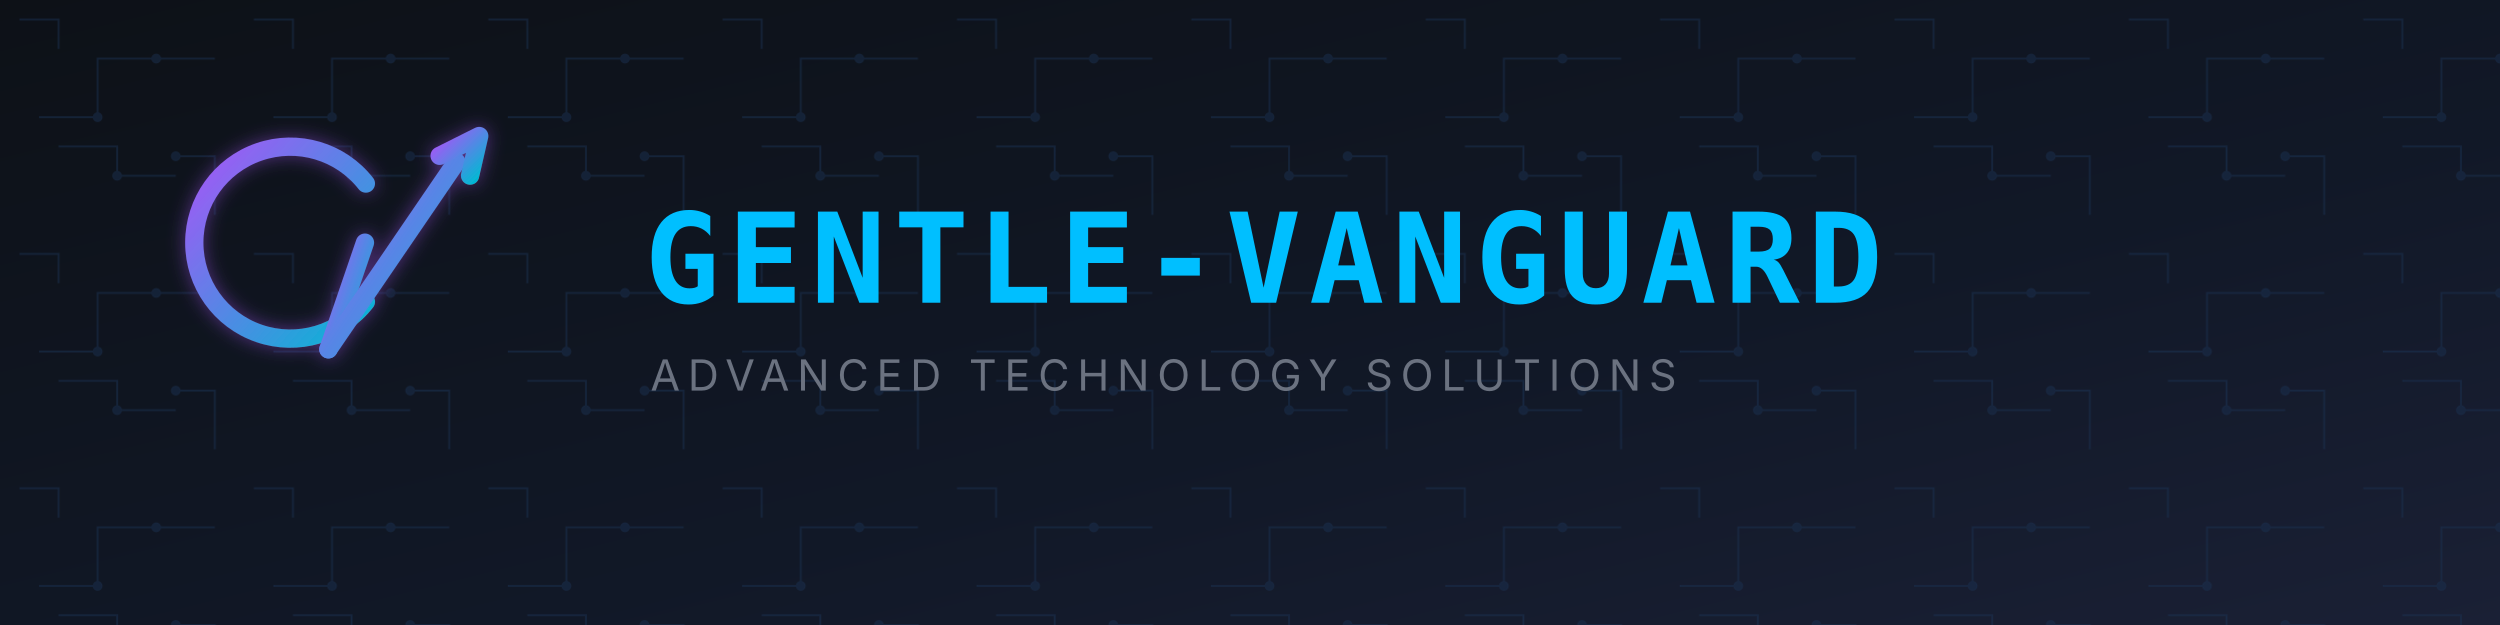
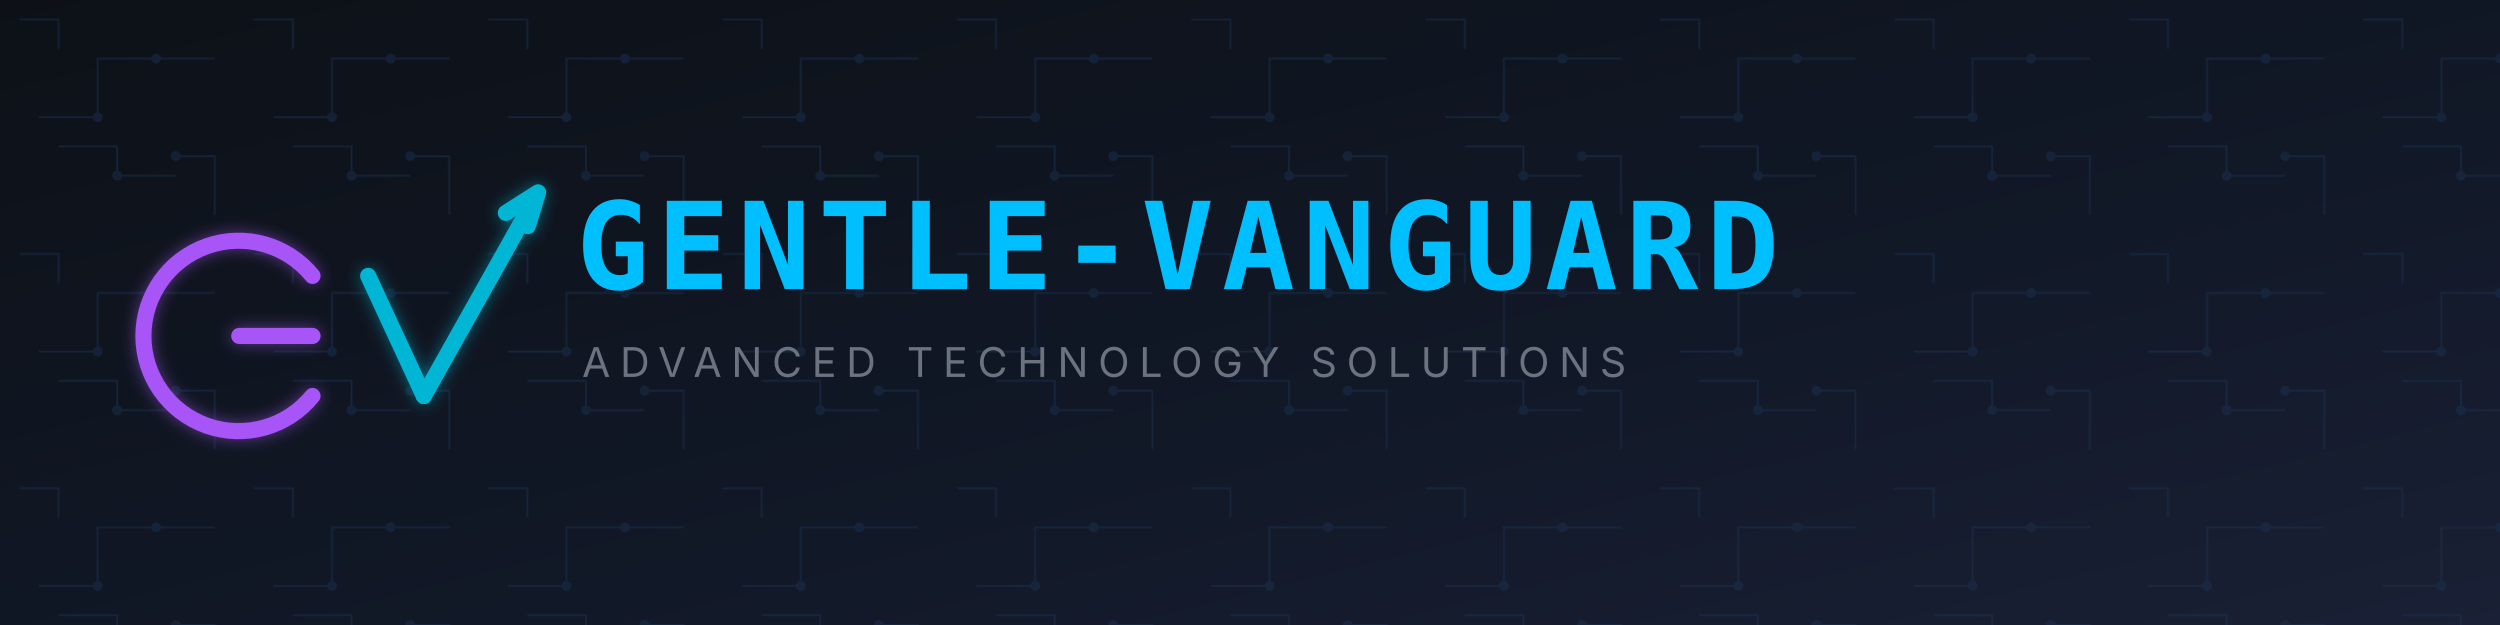
<svg xmlns="http://www.w3.org/2000/svg" viewBox="0 0 1280 320" width="1280" height="320" role="img" aria-label="Gentle-Vanguard GitHub Header">
  <defs>
-     <linearGradient id="gh-logo-grad" x1="0%" y1="0%" x2="100%" y2="100%">
-       <stop offset="0%" stop-color="#A855F7" />
-       <stop offset="100%" stop-color="#06B6D4" />
-     </linearGradient>
    <linearGradient id="gh-bg" x1="0%" y1="0%" x2="100%" y2="100%">
      <stop offset="0%" stop-color="#0D1117" />
      <stop offset="60%" stop-color="#111827" />
      <stop offset="100%" stop-color="#1A2035" />
    </linearGradient>
-     <filter id="gh-glow" x="-20%" y="-20%" width="140%" height="140%">
-       <feGaussianBlur in="SourceAlpha" stdDeviation="6" result="blur" />
-       <feFlood flood-color="#A855F7" flood-opacity="0.45" result="color" />
+     <filter id="gh-glow-purple" x="-25%" y="-25%" width="150%" height="150%">
+       <feGaussianBlur in="SourceAlpha" stdDeviation="5" result="blur" />
+       <feFlood flood-color="#A855F7" flood-opacity="0.5" result="color" />
+       <feComposite in="color" in2="blur" operator="in" result="shadow" />
+       <feMerge>
+         <feMergeNode in="shadow" />
+         <feMergeNode in="SourceGraphic" />
+       </feMerge>
+     </filter>
+     <filter id="gh-glow-cyan" x="-25%" y="-25%" width="150%" height="150%">
+       <feGaussianBlur in="SourceAlpha" stdDeviation="5" result="blur" />
+       <feFlood flood-color="#06B6D4" flood-opacity="0.5" result="color" />
      <feComposite in="color" in2="blur" operator="in" result="shadow" />
      <feMerge>
        <feMergeNode in="shadow" />
        <feMergeNode in="SourceGraphic" />
      </feMerge>
    </filter>
    <pattern id="gh-circuit" width="120" height="120" patternUnits="userSpaceOnUse">
      <path d="M 20 60 H 50 M 50 60 V 30 H 80 M 80 30 H 110                M 90 90 H 60 V 75 H 30 M 110 110 V 80 H 90                M 10 10 H 30 V 25" stroke="#1A3050" stroke-width="1" fill="none" />
      <circle cx="50" cy="60" r="2.5" fill="#1A3050" />
      <circle cx="80" cy="30" r="2.5" fill="#1A3050" />
      <circle cx="60" cy="90" r="2.5" fill="#1A3050" />
      <circle cx="90" cy="80" r="2.5" fill="#1A3050" />
    </pattern>
  </defs>
  <rect width="1280" height="320" fill="url(#gh-bg)" />
  <rect width="1280" height="320" fill="url(#gh-circuit)" opacity="0.5" />
-   <g stroke="url(#gh-logo-grad)" stroke-width="12" fill="none" stroke-linecap="round" stroke-linejoin="round" filter="url(#gh-glow)" transform="translate(80, 40) scale(0.78)">
-     <path d="M 137.6 146.8 A 63 63 0 1 1 137.6 69.2" />
-     <line x1="88" y1="108" x2="137" y2="108" />
-     <line x1="137" y1="108" x2="113" y2="178" />
-     <line x1="113" y1="178" x2="197" y2="55" />
-     <polyline points="186,51 212,38 206,64" />
+   <g stroke="#A855F7" stroke-width="11" fill="none" stroke-linecap="round" stroke-linejoin="round" filter="url(#gh-glow-purple)" transform="translate(55, 52) scale(0.75)">
+     <path d="M 140 201 A 65 65 0 1 1 140 119" />
+     <line x1="90" y1="160" x2="140" y2="160" />
  </g>
-   <text x="330" y="155" fill="#00BFFF" font-family="Orbitron, 'Share Tech Mono', monospace" font-size="64" font-weight="700" letter-spacing="4">GENTLE-VANGUARD</text>
-   <text x="333" y="200" fill="#6B7280" font-family="'Inter', 'Segoe UI', sans-serif" font-size="22" font-weight="400" letter-spacing="4">ADVANCED TECHNOLOGY SOLUTIONS</text>
+   <g stroke="#06B6D4" stroke-width="11" fill="none" stroke-linecap="round" stroke-linejoin="round" filter="url(#gh-glow-cyan)" transform="translate(55, 52) scale(0.75)">
+     <line x1="178" y1="119" x2="216" y2="201" />
+     <line x1="216" y1="201" x2="284" y2="80" />
+     <polyline points="272,76 294,62 287,85" />
+   </g>
+   <text x="295" y="148" fill="#00BFFF" font-family="Orbitron, 'Share Tech Mono', monospace" font-size="62" font-weight="700" letter-spacing="4">GENTLE-VANGUARD</text>
+   <text x="298" y="193" fill="#6B7280" font-family="'Inter', 'Segoe UI', sans-serif" font-size="21" font-weight="400" letter-spacing="5">ADVANCED TECHNOLOGY SOLUTIONS</text>
</svg>
